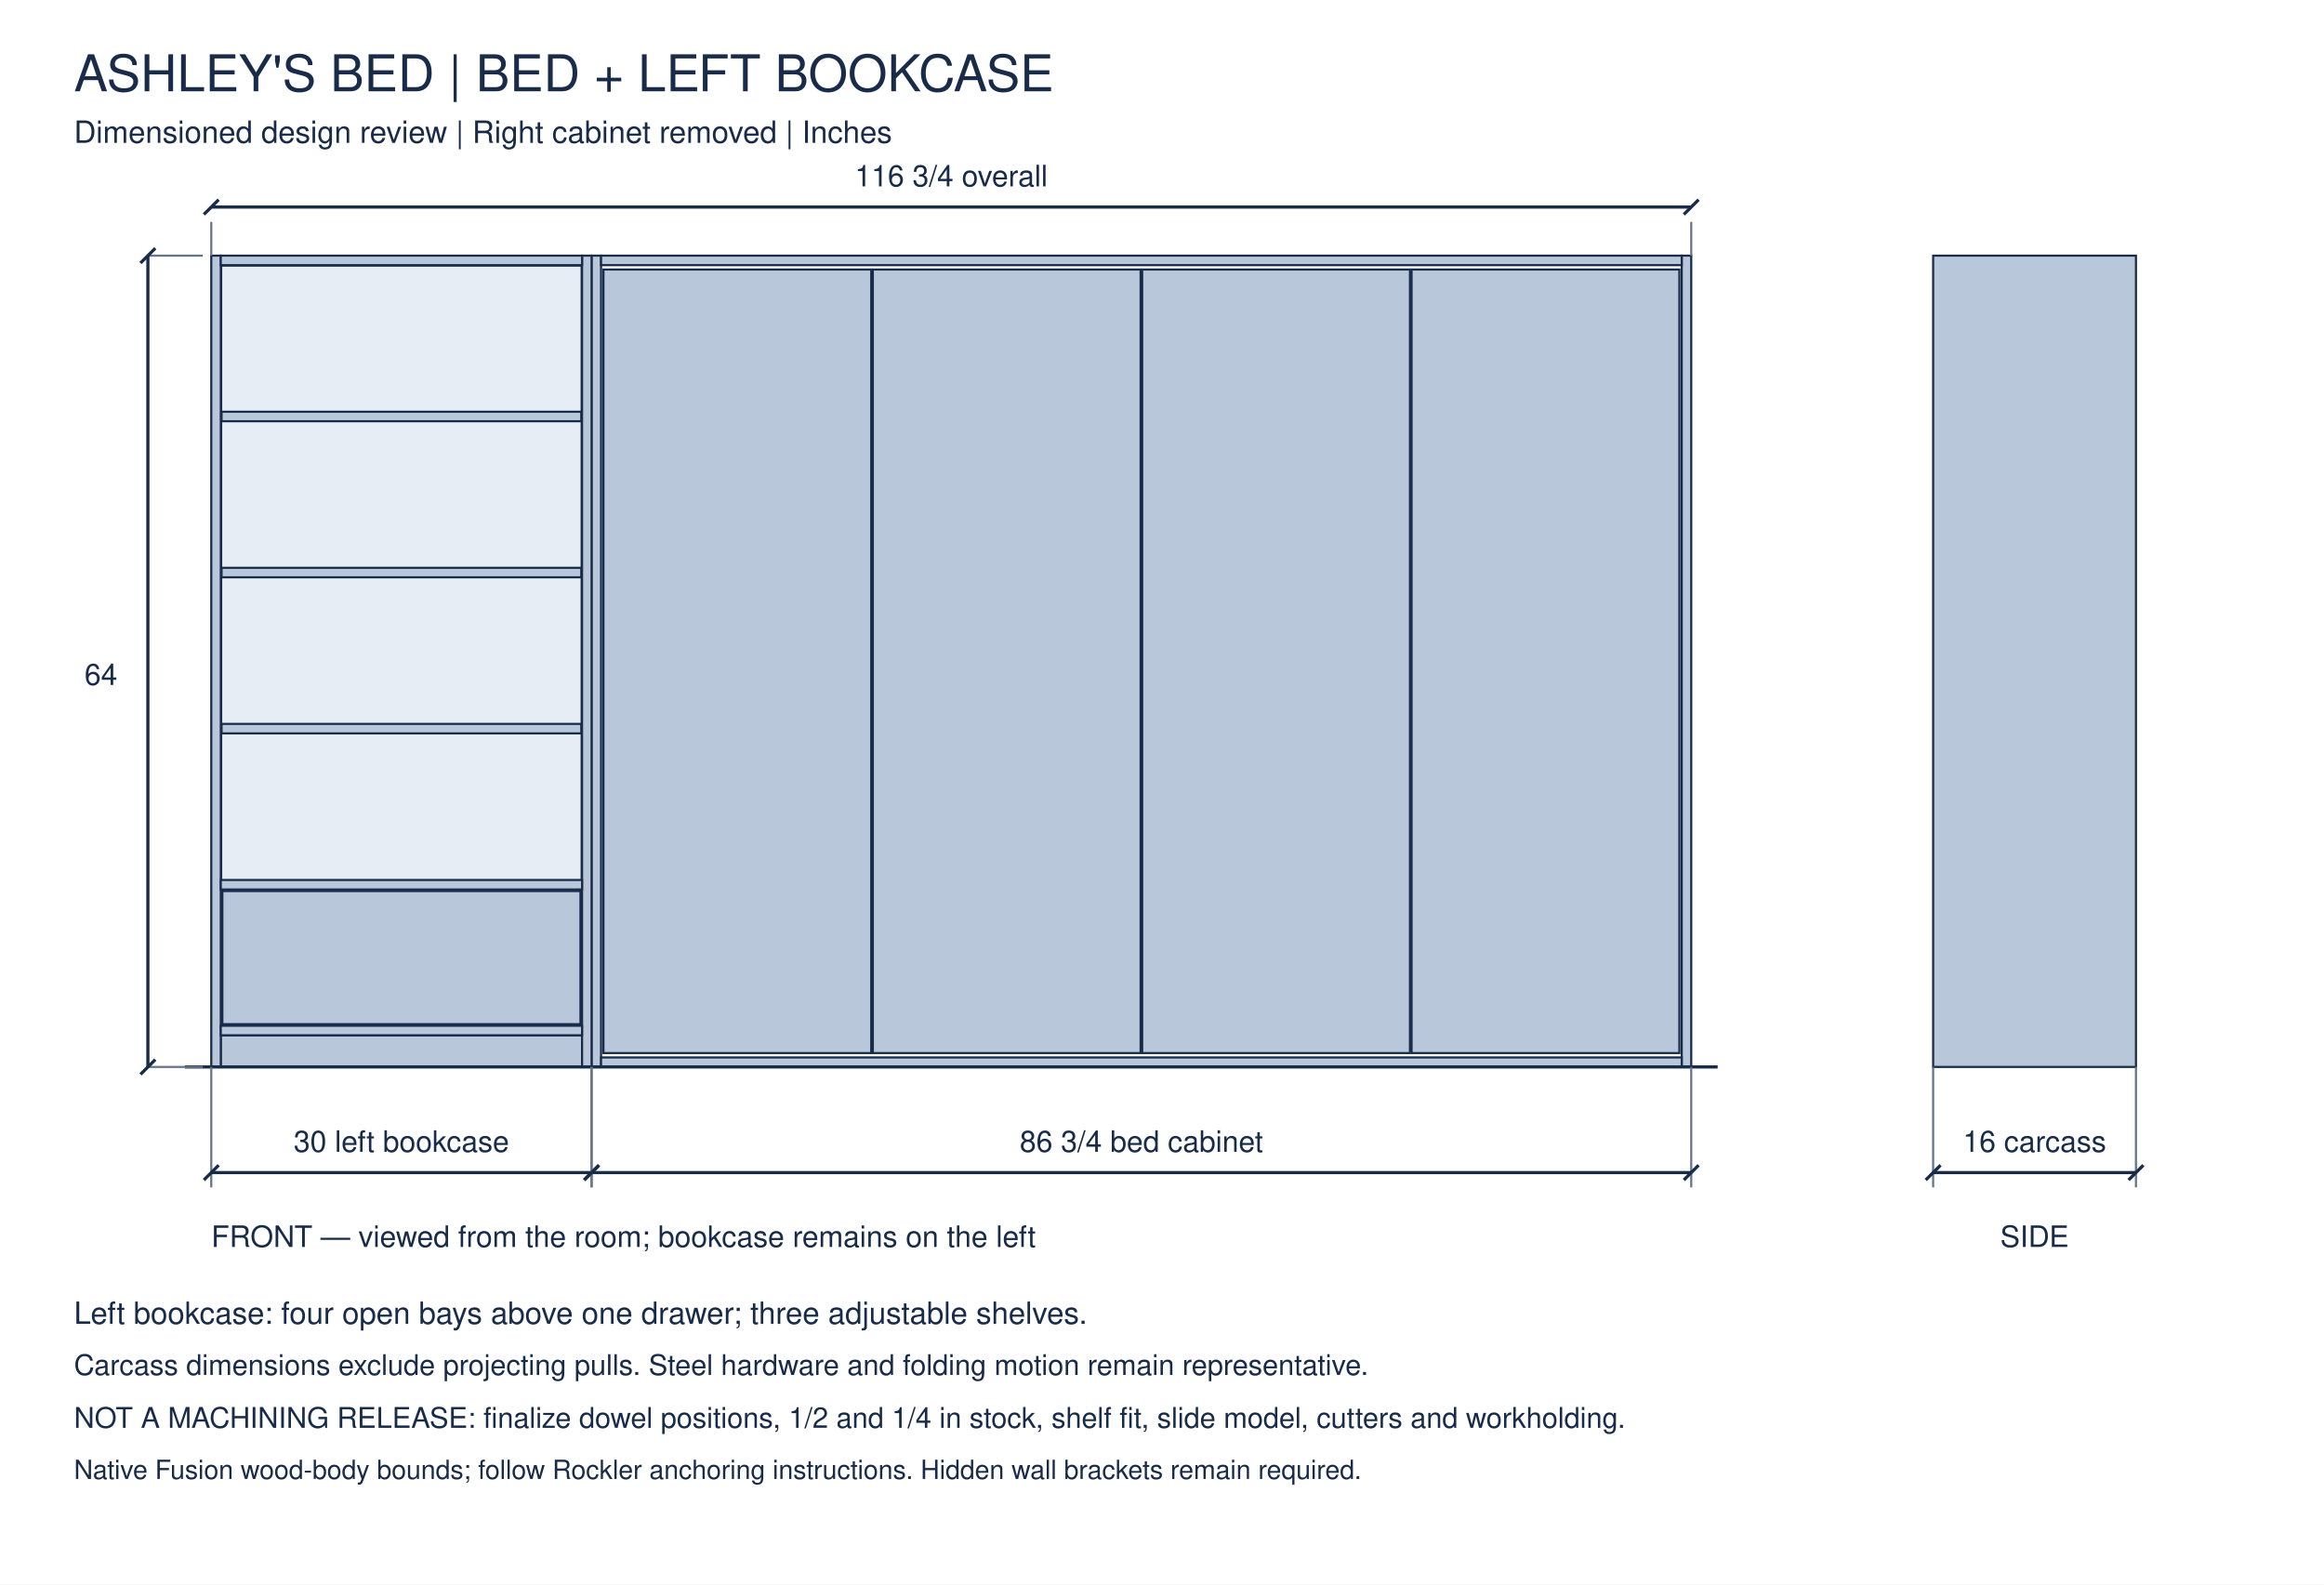
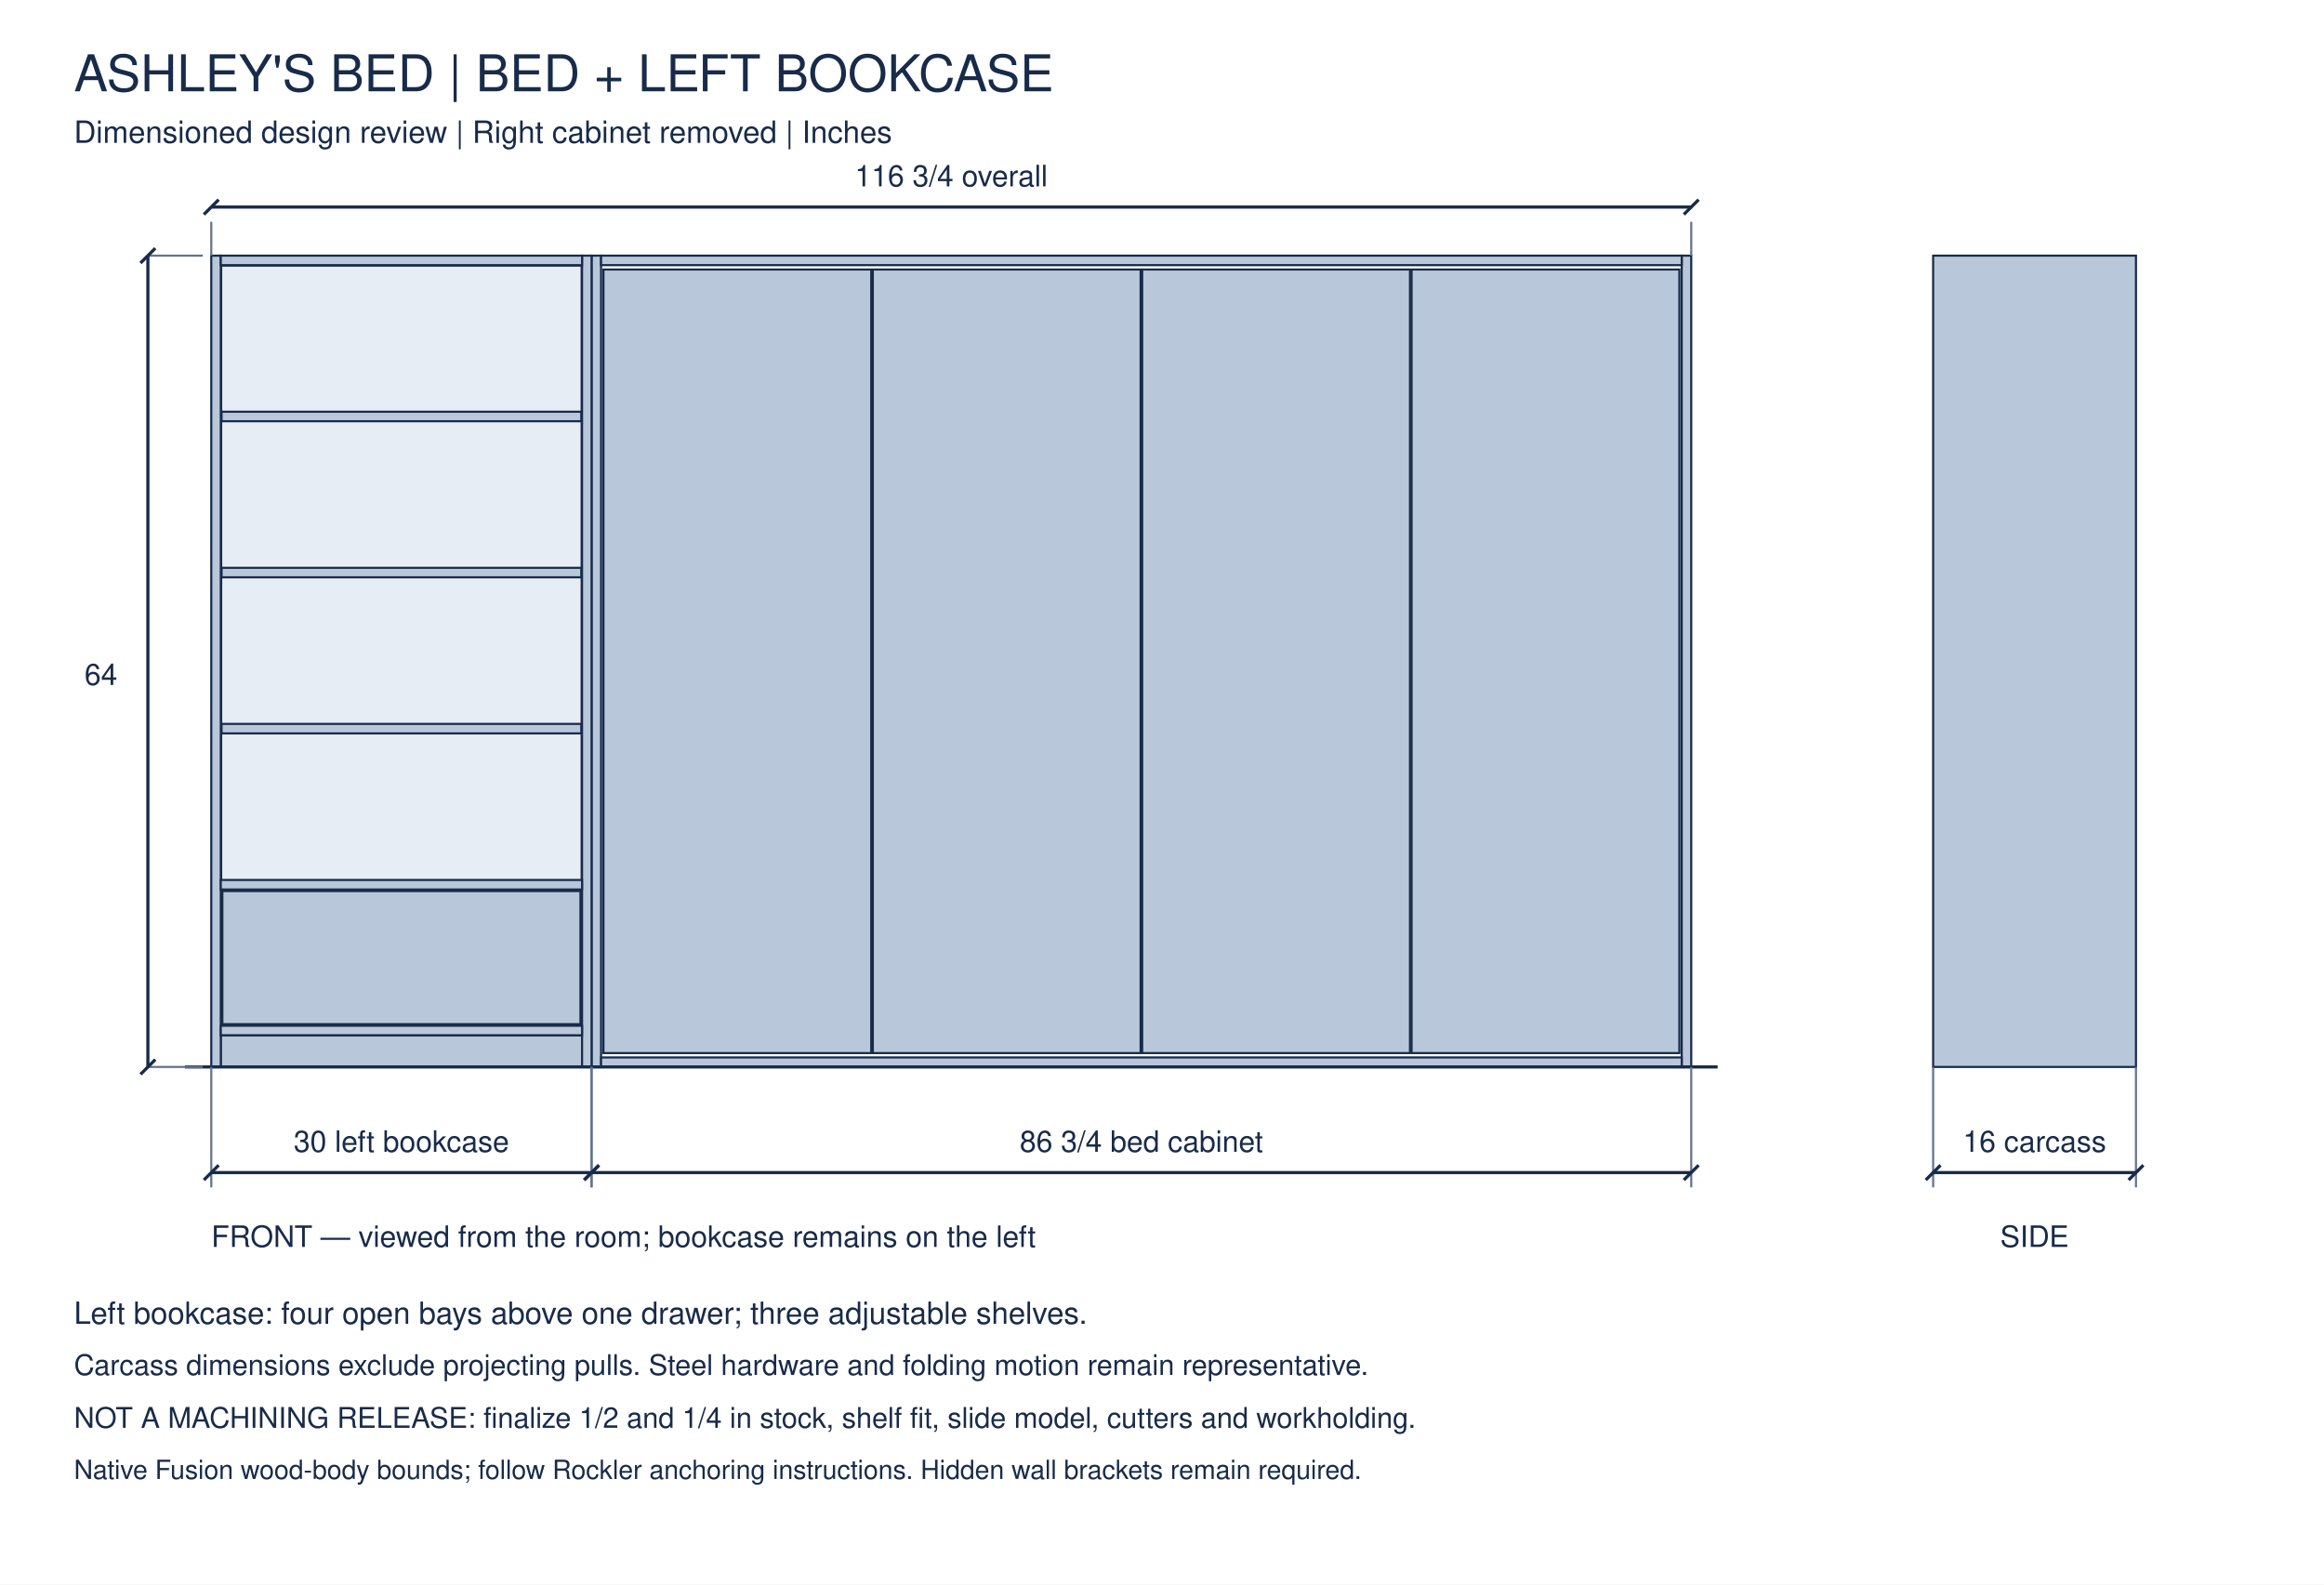
<svg xmlns="http://www.w3.org/2000/svg" viewBox="0 0 2200 1500">
  <rect width="100%" height="100%" fill="white" />
  <text x="70" y="86.4" text-anchor="start" font-family="Helvetica,Arial,sans-serif" font-size="48" fill="#182B49">ASHLEY'S BED | BED + LEFT BOOKCASE</text>
  <text x="70" y="135.2" text-anchor="start" font-family="Helvetica,Arial,sans-serif" font-size="29" fill="#182B49">Dimensioned design review | Right cabinet removed | Inches</text>
  <rect x="209.375" y="251.375" width="341.25" height="719.25" fill="#E7EDF4" stroke="#182B49" stroke-width="2" />
  <rect x="209.0" y="980.0" width="342.0" height="30.0" fill="#B8C8DA" stroke="#182B49" stroke-width="2" />
  <rect x="1336.25" y="255.125" width="253.5" height="741.75" fill="#B8C8DA" stroke="#182B49" stroke-width="2" />
  <rect x="1081.25" y="255.125" width="253.5" height="741.75" fill="#B8C8DA" stroke="#182B49" stroke-width="2" />
  <rect x="826.25" y="255.125" width="253.5" height="741.75" fill="#B8C8DA" stroke="#182B49" stroke-width="2" />
  <rect x="571.25" y="255.125" width="253.5" height="741.75" fill="#B8C8DA" stroke="#182B49" stroke-width="2" />
  <rect x="1592.0" y="242.0" width="9.0" height="768.0" fill="#B8C8DA" stroke="#182B49" stroke-width="2" />
  <rect x="560.0" y="242.0" width="9.0" height="768.0" fill="#B8C8DA" stroke="#182B49" stroke-width="2" />
  <rect x="569.0" y="242.0" width="1023.0" height="9.0" fill="#B8C8DA" stroke="#182B49" stroke-width="2" />
  <rect x="569.0" y="1001.0" width="1023.0" height="9.0" fill="#B8C8DA" stroke="#182B49" stroke-width="2" />
  <rect x="210.5" y="843.5" width="339.0" height="126.0" fill="#B8C8DA" stroke="#182B49" stroke-width="2" />
  <rect x="551.0" y="242.0" width="9.0" height="768.0" fill="#B8C8DA" stroke="#182B49" stroke-width="2" />
  <rect x="200.0" y="242.0" width="9.0" height="768.0" fill="#B8C8DA" stroke="#182B49" stroke-width="2" />
  <rect x="209.0" y="242.0" width="342.0" height="9.0" fill="#B8C8DA" stroke="#182B49" stroke-width="2" />
  <rect x="209.0" y="971.0" width="342.0" height="9.0" fill="#B8C8DA" stroke="#182B49" stroke-width="2" />
  <rect x="209.0" y="833.0" width="342.0" height="9.0" fill="#B8C8DA" stroke="#182B49" stroke-width="2" />
  <rect x="209.75" y="685.25" width="340.5" height="9.0" fill="#B8C8DA" stroke="#182B49" stroke-width="2" />
  <rect x="209.75" y="537.5" width="340.5" height="9.0" fill="#B8C8DA" stroke="#182B49" stroke-width="2" />
  <rect x="209.75" y="389.75" width="340.5" height="9.0" fill="#B8C8DA" stroke="#182B49" stroke-width="2" />
  <line x1="175" y1="1010" x2="1626.0" y2="1010" stroke="#182B49" stroke-width="3" />
  <line x1="200" y1="242.0" x2="200" y2="210" stroke="#64748B" stroke-width="2" />
  <line x1="193" y1="203" x2="207" y2="189" stroke="#182B49" stroke-width="3" />
  <line x1="1601.0" y1="242.0" x2="1601.0" y2="210" stroke="#64748B" stroke-width="2" />
  <line x1="1594.0" y1="203" x2="1608.0" y2="189" stroke="#182B49" stroke-width="3" />
  <line x1="200" y1="196" x2="1601.0" y2="196" stroke="#182B49" stroke-width="3" />
  <text x="900.5" y="176.4" text-anchor="middle" font-family="Helvetica,Arial,sans-serif" font-size="28" fill="#182B49">116 3/4 overall</text>
  <line x1="200" y1="1010" x2="200" y2="1124" stroke="#64748B" stroke-width="2" />
  <line x1="193" y1="1117" x2="207" y2="1103" stroke="#182B49" stroke-width="3" />
  <line x1="560" y1="1010" x2="560" y2="1124" stroke="#64748B" stroke-width="2" />
  <line x1="553" y1="1117" x2="567" y2="1103" stroke="#182B49" stroke-width="3" />
  <line x1="200" y1="1110" x2="560" y2="1110" stroke="#182B49" stroke-width="3" />
  <text x="380.0" y="1090.4" text-anchor="middle" font-family="Helvetica,Arial,sans-serif" font-size="28" fill="#182B49">30 left bookcase</text>
  <line x1="560" y1="1010" x2="560" y2="1124" stroke="#64748B" stroke-width="2" />
  <line x1="553" y1="1117" x2="567" y2="1103" stroke="#182B49" stroke-width="3" />
  <line x1="1601.0" y1="1010" x2="1601.0" y2="1124" stroke="#64748B" stroke-width="2" />
  <line x1="1594.0" y1="1117" x2="1608.0" y2="1103" stroke="#182B49" stroke-width="3" />
  <line x1="560" y1="1110" x2="1601.0" y2="1110" stroke="#182B49" stroke-width="3" />
  <text x="1080.5" y="1090.4" text-anchor="middle" font-family="Helvetica,Arial,sans-serif" font-size="28" fill="#182B49">86 3/4 bed cabinet</text>
  <line x1="140" y1="242.0" x2="192" y2="242.0" stroke="#64748B" stroke-width="2" />
  <line x1="133" y1="249.0" x2="147" y2="235.0" stroke="#182B49" stroke-width="3" />
  <line x1="140" y1="1010" x2="192" y2="1010" stroke="#64748B" stroke-width="2" />
  <line x1="133" y1="1017" x2="147" y2="1003" stroke="#182B49" stroke-width="3" />
  <line x1="140" y1="242.0" x2="140" y2="1010" stroke="#182B49" stroke-width="3" />
  <text x="80" y="648.4" text-anchor="start" font-family="Helvetica,Arial,sans-serif" font-size="28" fill="#182B49">64</text>
  <text x="200" y="1180.4" text-anchor="start" font-family="Helvetica,Arial,sans-serif" font-size="28" fill="#182B49">FRONT — viewed from the room; bookcase remains on the left</text>
  <rect x="1830" y="242.0" width="192.0" height="768.0" fill="#B8C8DA" stroke="#182B49" stroke-width="2" />
  <line x1="1830" y1="1010" x2="1830" y2="1124" stroke="#64748B" stroke-width="2" />
  <line x1="1823" y1="1117" x2="1837" y2="1103" stroke="#182B49" stroke-width="3" />
  <line x1="2022.0" y1="1010" x2="2022.0" y2="1124" stroke="#64748B" stroke-width="2" />
  <line x1="2015.0" y1="1117" x2="2029.0" y2="1103" stroke="#182B49" stroke-width="3" />
  <line x1="1830" y1="1110" x2="2022.0" y2="1110" stroke="#182B49" stroke-width="3" />
  <text x="1926.0" y="1090.4" text-anchor="middle" font-family="Helvetica,Arial,sans-serif" font-size="28" fill="#182B49">16 carcass</text>
  <text x="1926.0" y="1180.4" text-anchor="middle" font-family="Helvetica,Arial,sans-serif" font-size="28" fill="#182B49">SIDE</text>
  <text x="70" y="1253.2" text-anchor="start" font-family="Helvetica,Arial,sans-serif" font-size="29" fill="#182B49">Left bookcase: four open bays above one drawer; three adjustable shelves.</text>
  <text x="70" y="1301.6" text-anchor="start" font-family="Helvetica,Arial,sans-serif" font-size="27" fill="#182B49">Carcass dimensions exclude projecting pulls. Steel hardware and folding motion remain representative.</text>
-   <text x="70" y="1351.6" text-anchor="start" font-family="Helvetica,Arial,sans-serif" font-size="27" fill="#182B49">NOT A MACHINING RELEASE: finalize dowel positions, 1/2 and 1/4 in stock, shelf fit, slide model, cutters and workholding.</text>
+   <text x="70" y="1351.6" text-anchor="start" font-family="Helvetica,Arial,sans-serif" font-size="27" fill="#182B49">NOT A MACHINING RELEASE: finalize 1/2 and 1/4 in stock, shelf fit, slide model, cutters and workholding.</text>
  <text x="70" y="1400.0" text-anchor="start" font-family="Helvetica,Arial,sans-serif" font-size="25" fill="#182B49">Native Fusion wood-body bounds; follow Rockler anchoring instructions. Hidden wall brackets remain required.</text>
</svg>
